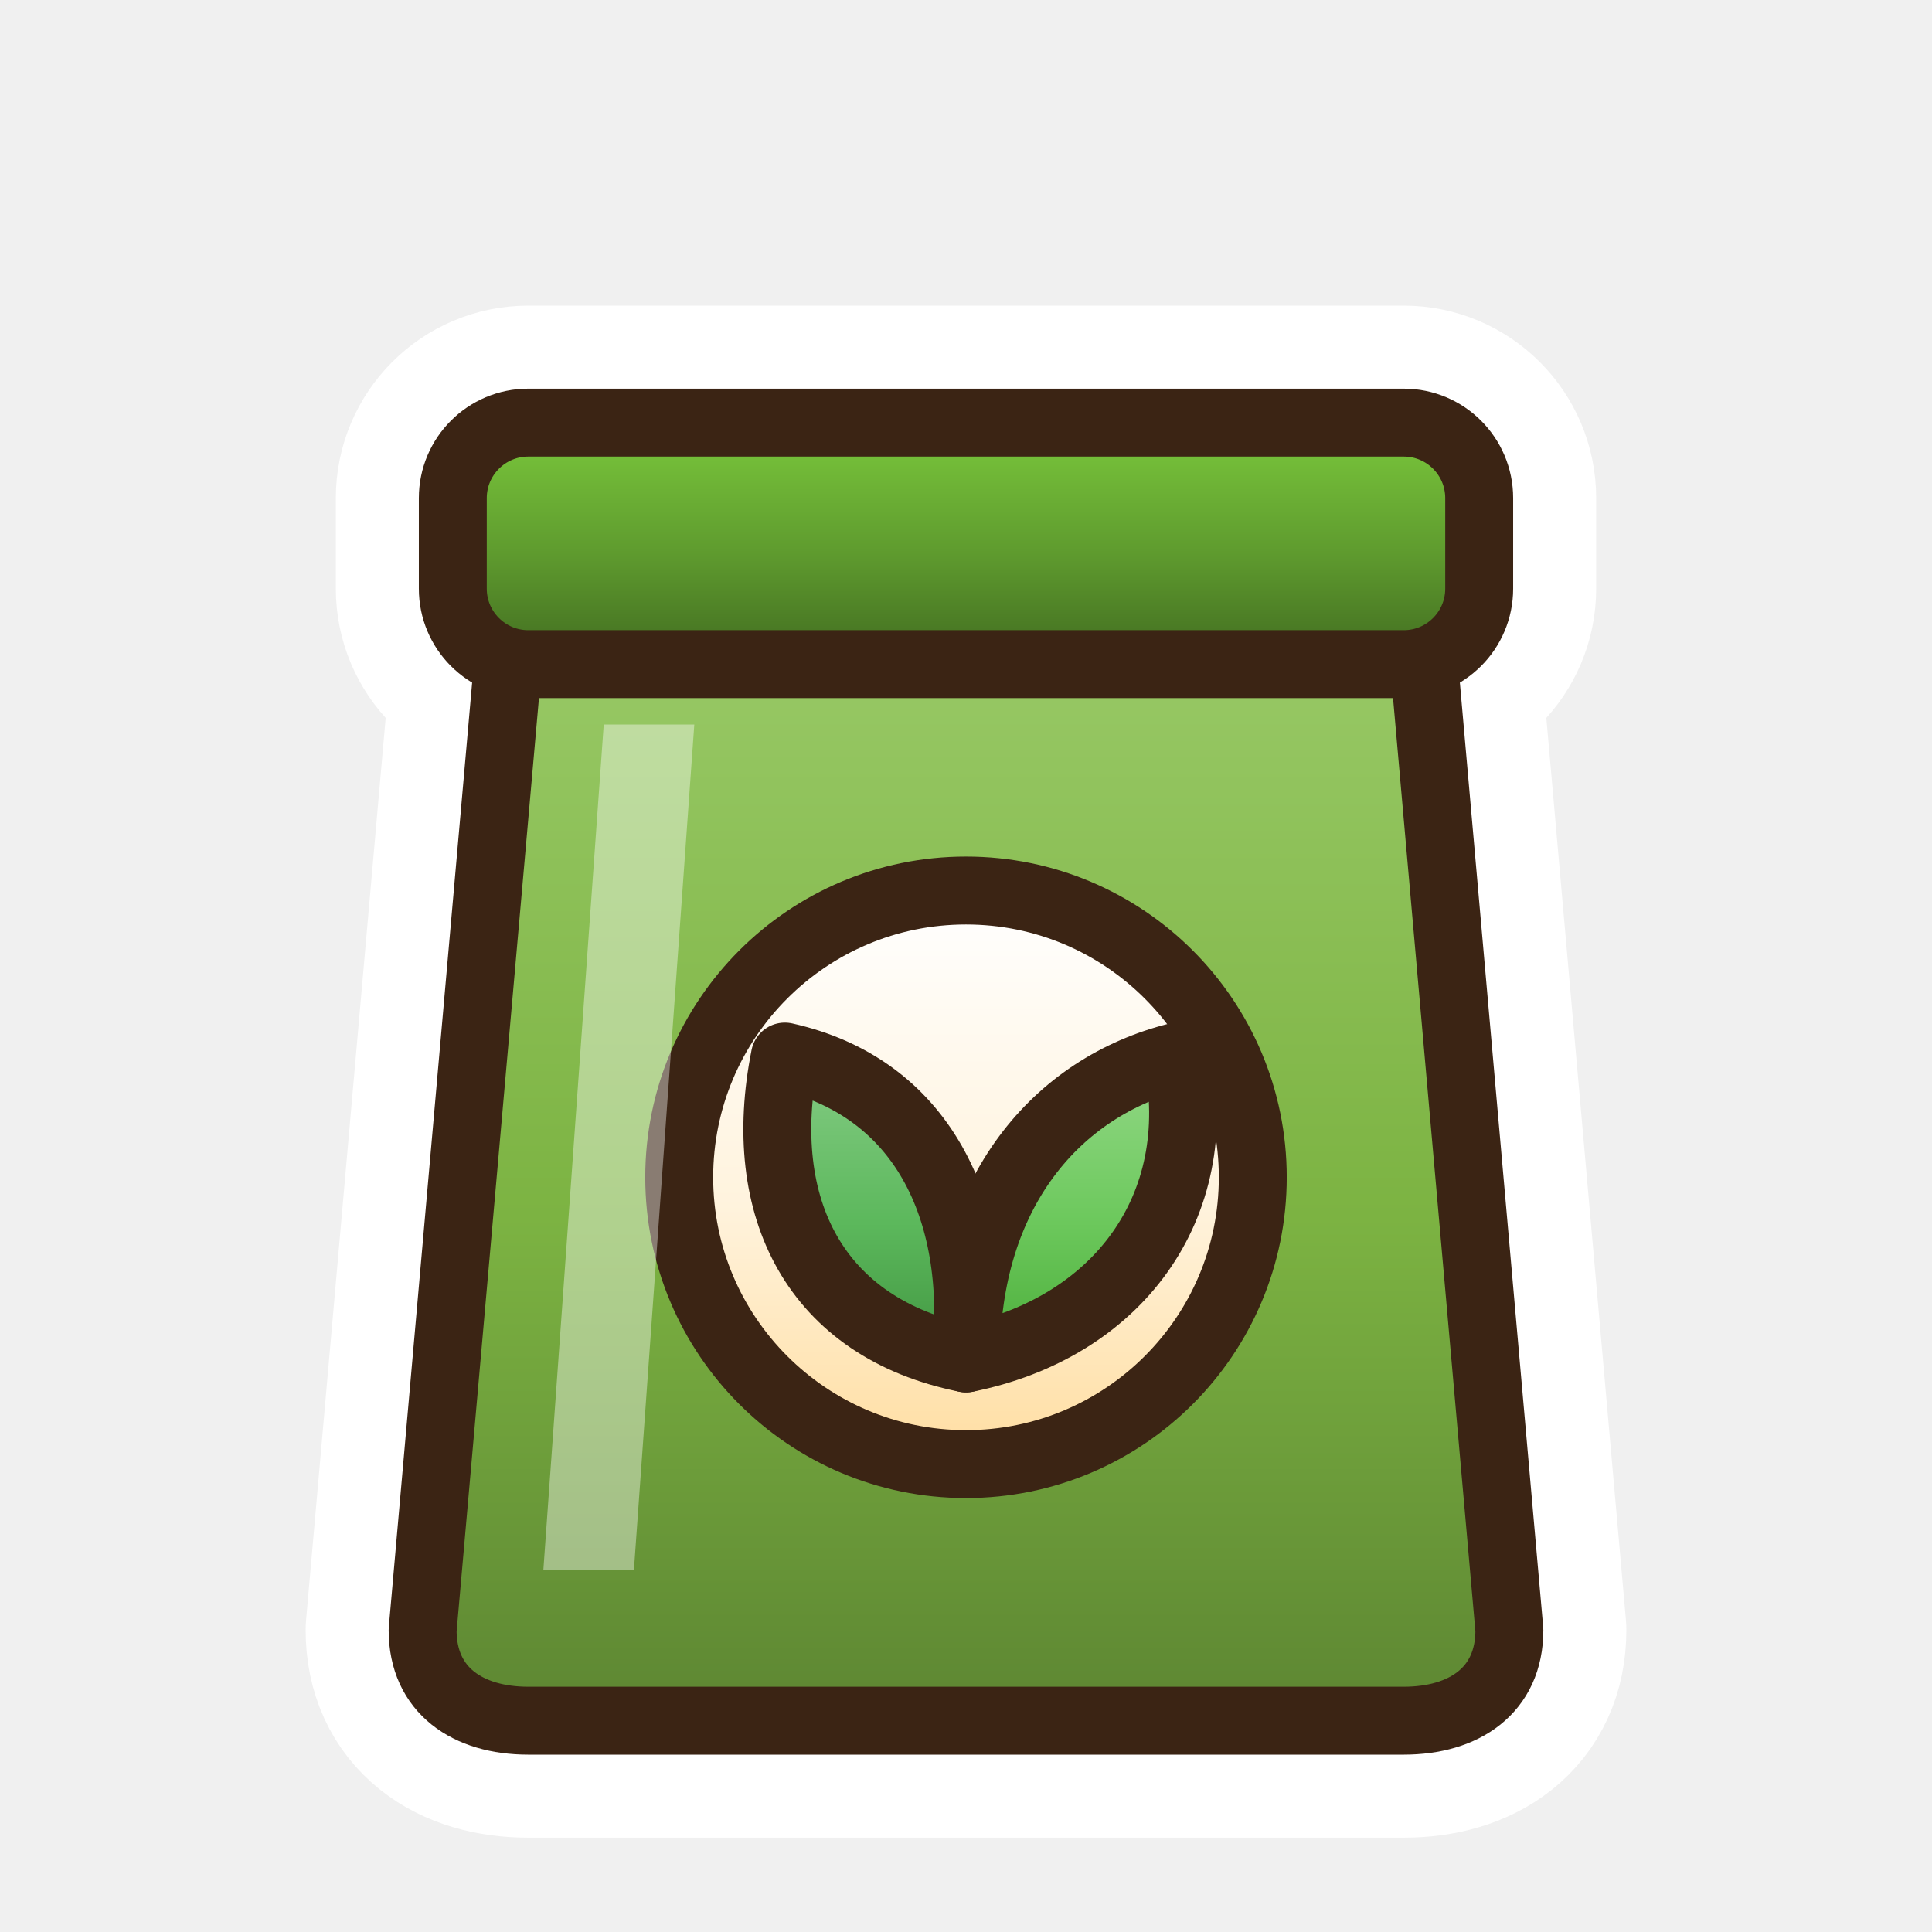
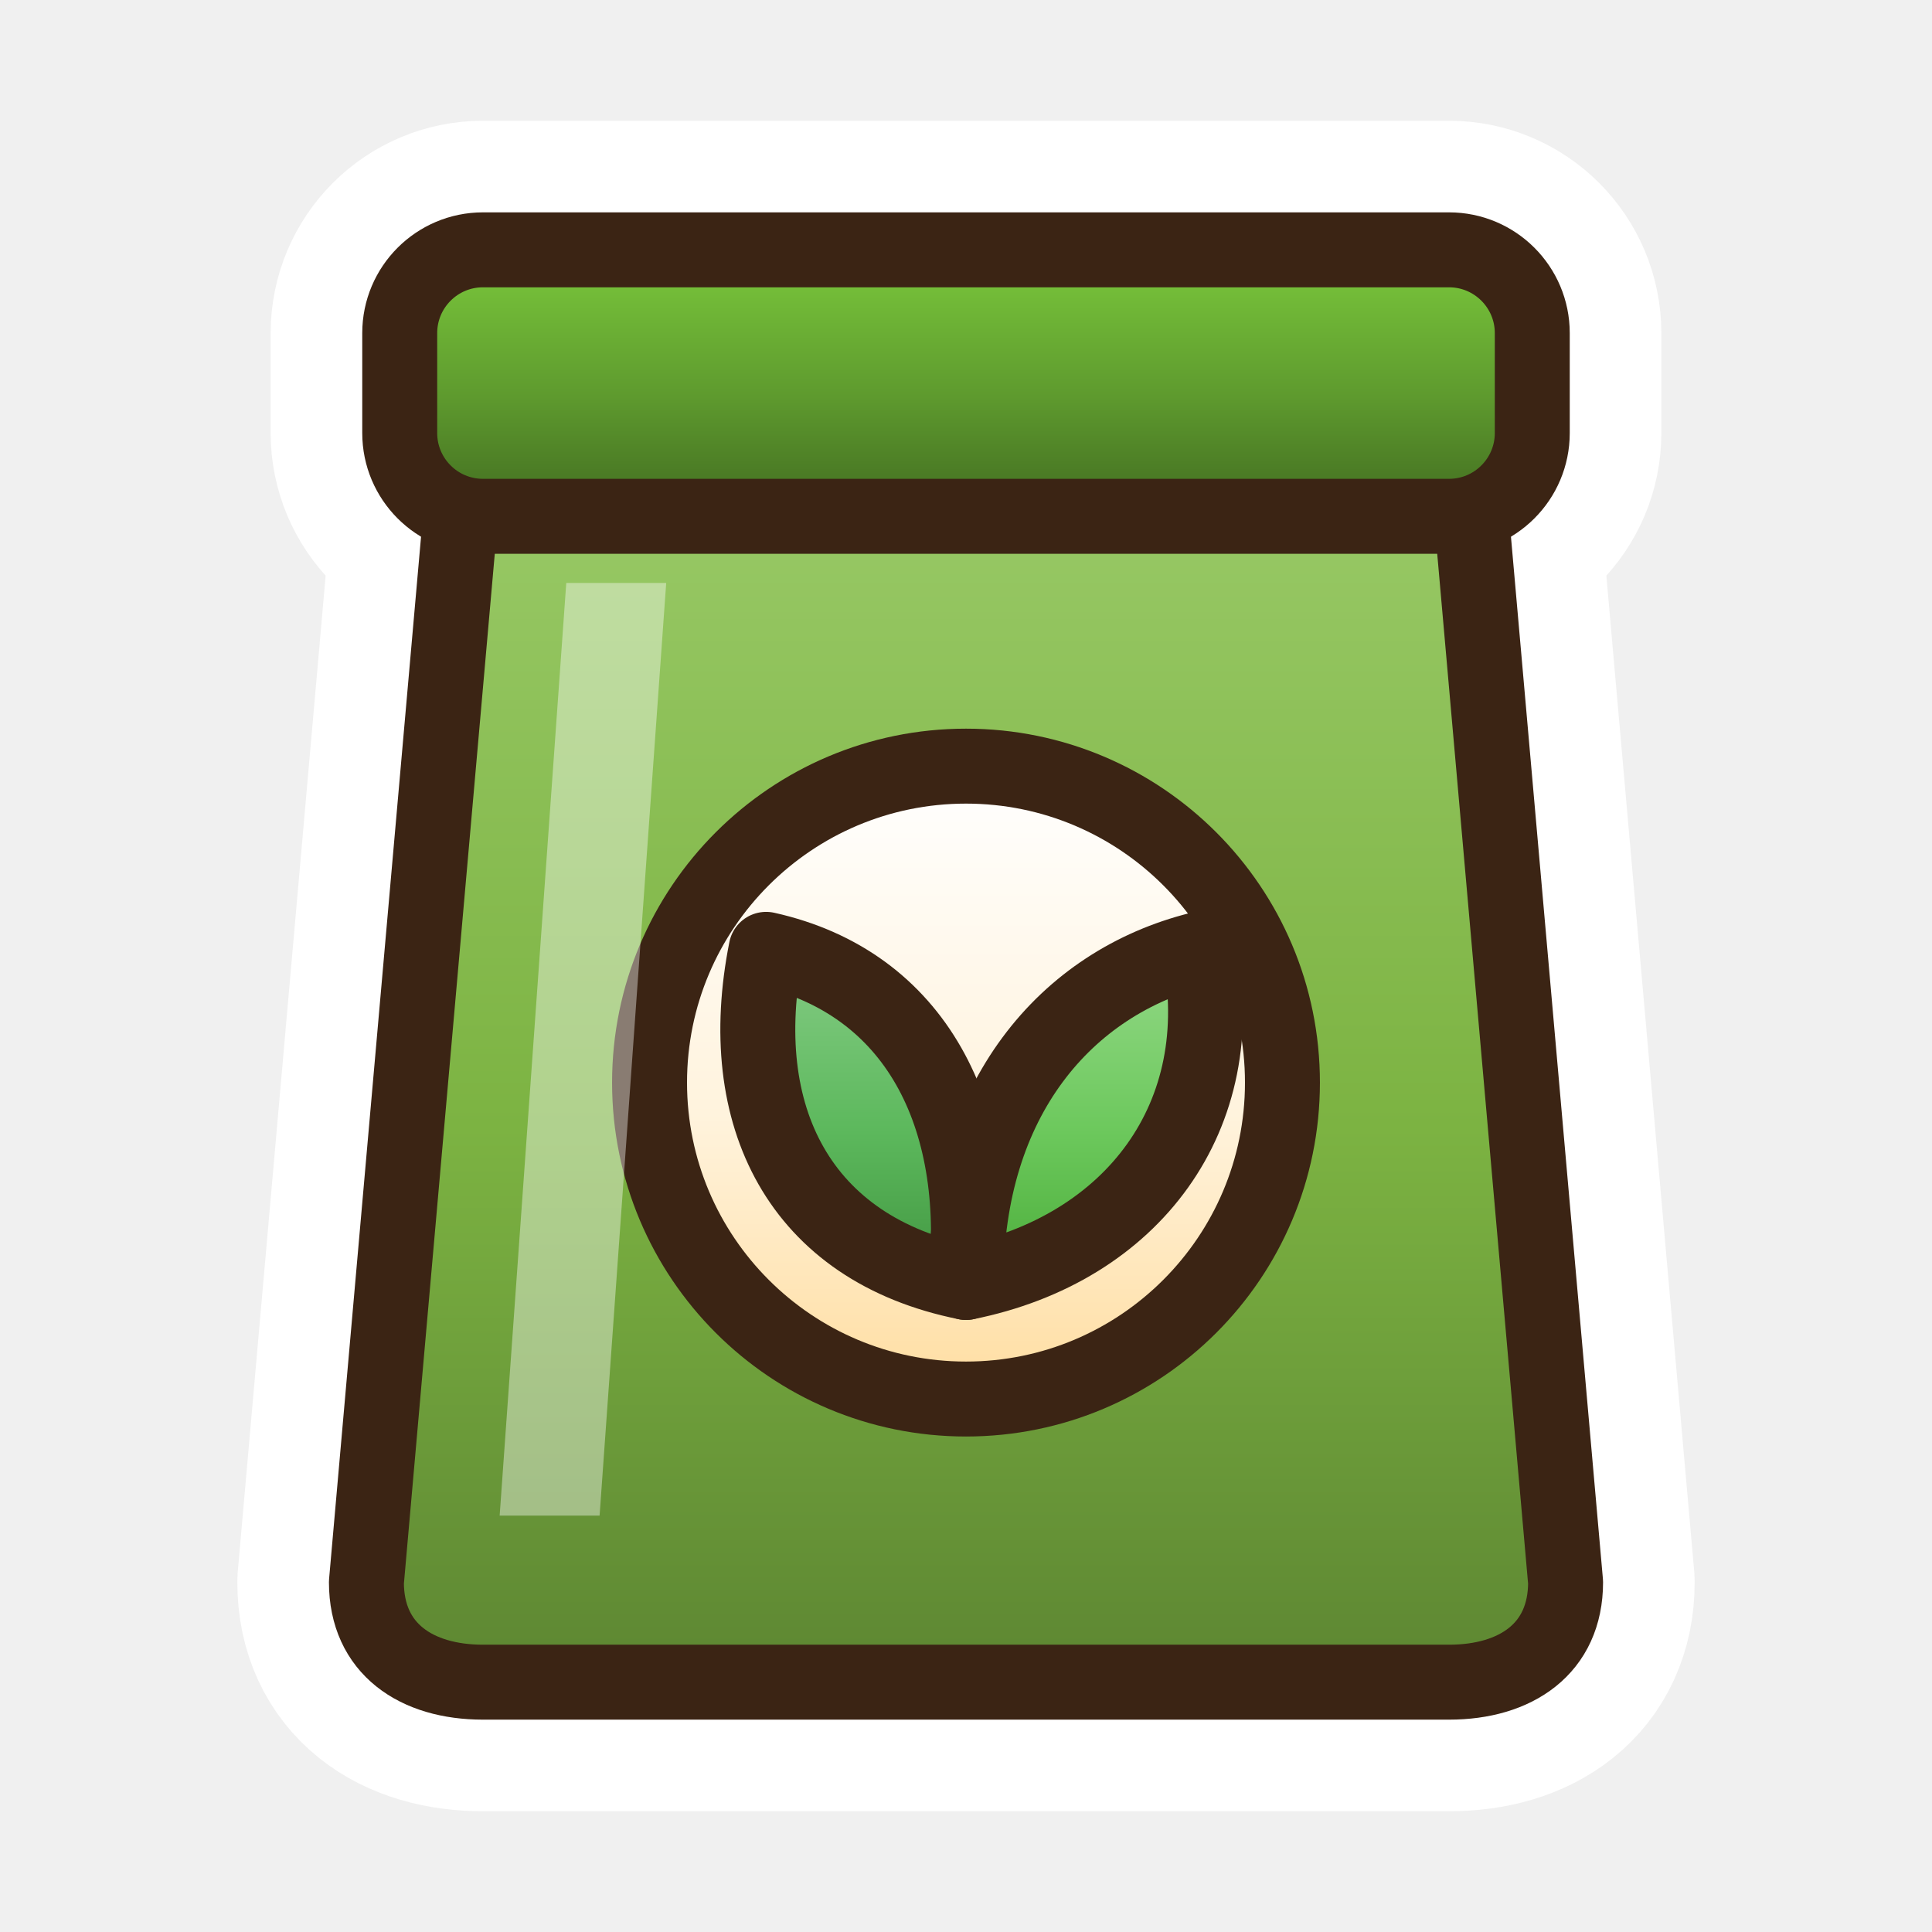
- <svg xmlns="http://www.w3.org/2000/svg" viewBox="0 0 128 128" width="128" height="128">
+ <svg xmlns="http://www.w3.org/2000/svg" viewBox="6.0 13.0 116.0 116.0" width="128" height="128">
  <defs>
    <linearGradient id="g0" gradientUnits="userSpaceOnUse" x1="0" y1="40.0" x2="0" y2="114.0">
      <stop offset="0" stop-color="#9aca68" />
      <stop offset="0.55" stop-color="#7cb342" />
      <stop offset="1" stop-color="#5d8632" />
    </linearGradient>
    <linearGradient id="g1" gradientUnits="userSpaceOnUse" x1="0" y1="28.0" x2="0" y2="44.0">
      <stop offset="0" stop-color="#7bc93c" />
      <stop offset="0.55" stop-color="#5e9a2e" />
      <stop offset="1" stop-color="#416b20" />
    </linearGradient>
    <linearGradient id="g2" gradientUnits="userSpaceOnUse" x1="0" y1="59.0" x2="0" y2="97.0">
      <stop offset="0" stop-color="#ffffff" />
      <stop offset="0.55" stop-color="#fff3dd" />
      <stop offset="1" stop-color="#ffdda0" />
    </linearGradient>
    <linearGradient id="g3" gradientUnits="userSpaceOnUse" x1="0" y1="70.0" x2="0" y2="90.0">
      <stop offset="0" stop-color="#85cc85" />
      <stop offset="0.55" stop-color="#5cb85c" />
      <stop offset="1" stop-color="#419641" />
    </linearGradient>
    <linearGradient id="g4" gradientUnits="userSpaceOnUse" x1="0" y1="70.0" x2="0" y2="90.0">
      <stop offset="0" stop-color="#94d988" />
      <stop offset="0.55" stop-color="#6cc85c" />
      <stop offset="1" stop-color="#4bad3a" />
    </linearGradient>
  </defs>
  <path d="M34 40 L94 40 L100 108 C100 112 97 114 93 114 L35 114 C31 114 28 112 28 108 Z" fill="#ffffff" stroke="#ffffff" stroke-width="15.5" stroke-linejoin="round" />
  <rect x="30" y="28" width="68" height="16" rx="5" fill="#ffffff" stroke="#ffffff" stroke-width="15.5" stroke-linejoin="round" />
  <circle cx="64" cy="78" r="19" fill="#ffffff" stroke="#ffffff" stroke-width="15.5" stroke-linejoin="round" />
  <path d="M64 90 C54 88 50 80 52 70 C61 72 65 80 64 90 Z" fill="#ffffff" stroke="#ffffff" stroke-width="15.5" stroke-linejoin="round" />
  <path d="M64 90 C64 79 70 72 78 70 C80 80 74 88 64 90 Z" fill="#ffffff" stroke="#ffffff" stroke-width="15.5" stroke-linejoin="round" />
  <path d="M34 40 L94 40 L100 108 C100 112 97 114 93 114 L35 114 C31 114 28 112 28 108 Z" fill="url(#g0)" stroke="#3b2414" stroke-width="4.5" stroke-linejoin="round" />
  <rect x="30" y="28" width="68" height="16" rx="5" fill="url(#g1)" stroke="#3b2414" stroke-width="4.5" stroke-linejoin="round" />
  <circle cx="64" cy="78" r="19" fill="url(#g2)" stroke="#3b2414" stroke-width="4.5" stroke-linejoin="round" />
  <path d="M64 90 C54 88 50 80 52 70 C61 72 65 80 64 90 Z" fill="url(#g3)" stroke="#3b2414" stroke-width="4.5" stroke-linejoin="round" />
  <path d="M64 90 C64 79 70 72 78 70 C80 80 74 88 64 90 Z" fill="url(#g4)" stroke="#3b2414" stroke-width="4.5" stroke-linejoin="round" />
  <path d="M40 48 L46 48 L42 104 L36 104 Z" fill="#ffffff" fill-opacity="0.4" />
</svg>
